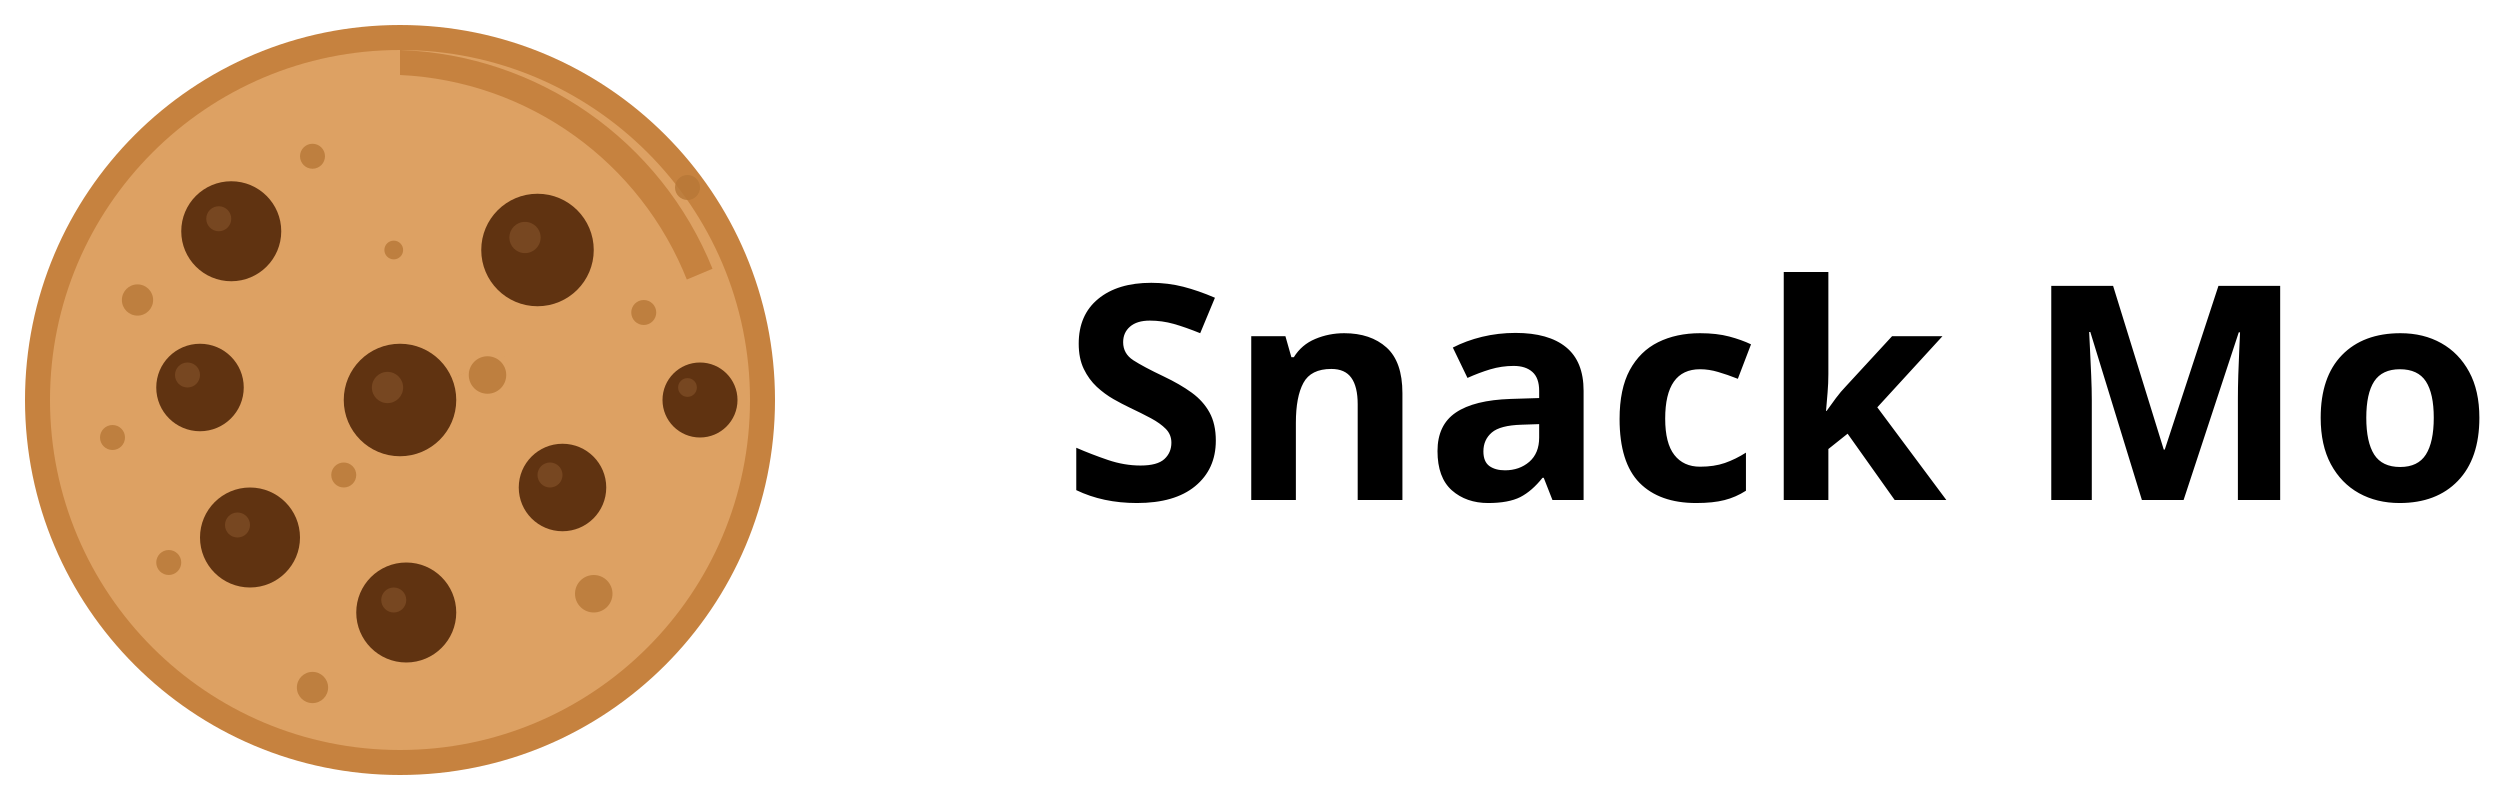
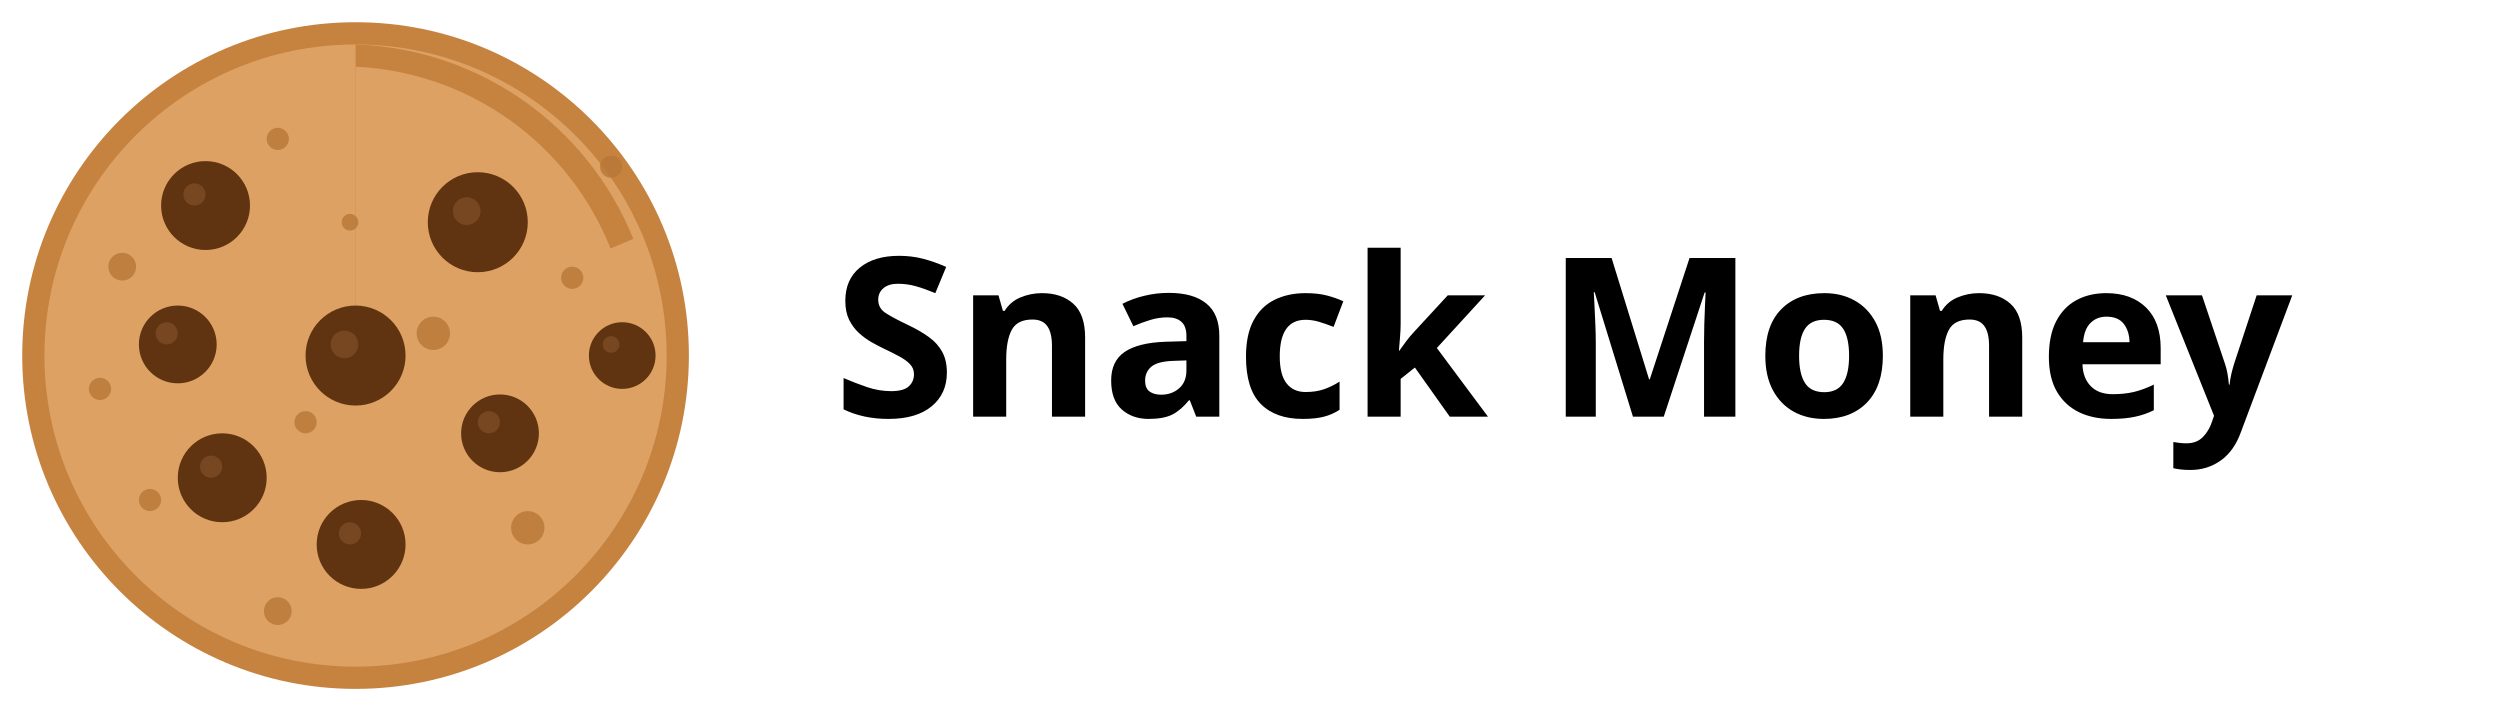
- <svg xmlns="http://www.w3.org/2000/svg" viewBox="0 0 400 128">
+ <svg xmlns="http://www.w3.org/2000/svg" viewBox="0 0 450 128">
  <circle cx="64" cy="64" r="60" fill="#C6823F" />
  <circle cx="64" cy="64" r="56" fill="#DDA163" />
  <path d="M64,8 A56,56 0 0,1 114,43 L64,64 Z" fill="#C6823F" />
  <path d="M64,12 A52,52 0 0,1 110,45 L64,64 Z" fill="#DDA163" />
  <circle cx="37" cy="37" r="8" fill="#603311" />
  <circle cx="86" cy="40" r="9" fill="#603311" />
  <circle cx="40" cy="86" r="8" fill="#603311" />
  <circle cx="90" cy="78" r="7" fill="#603311" />
  <circle cx="65" cy="98" r="8" fill="#603311" />
  <circle cx="64" cy="64" r="9" fill="#603311" />
  <circle cx="32" cy="62" r="7" fill="#603311" />
  <circle cx="112" cy="64" r="6" fill="#603311" />
  <circle cx="50" cy="25" r="2" fill="#B67736" opacity="0.8" />
  <circle cx="78" cy="60" r="3" fill="#B67736" opacity="0.8" />
  <circle cx="22" cy="48" r="2.5" fill="#B67736" opacity="0.8" />
  <circle cx="55" cy="76" r="2" fill="#B67736" opacity="0.8" />
  <circle cx="103" cy="50" r="2" fill="#B67736" opacity="0.8" />
  <circle cx="63" cy="40" r="1.5" fill="#B67736" opacity="0.8" />
  <circle cx="95" cy="95" r="3" fill="#B67736" opacity="0.8" />
  <circle cx="27" cy="90" r="2" fill="#B67736" opacity="0.8" />
  <circle cx="50" cy="110" r="2.5" fill="#B67736" opacity="0.8" />
  <circle cx="110" cy="30" r="2" fill="#B67736" opacity="0.8" />
  <circle cx="18" cy="70" r="2" fill="#B67736" opacity="0.8" />
  <circle cx="35" cy="35" r="2" fill="#7A4922" opacity="0.9" />
  <circle cx="84" cy="38" r="2.5" fill="#7A4922" opacity="0.9" />
  <circle cx="38" cy="84" r="2" fill="#7A4922" opacity="0.9" />
  <circle cx="88" cy="76" r="2" fill="#7A4922" opacity="0.9" />
  <circle cx="63" cy="96" r="2" fill="#7A4922" opacity="0.9" />
  <circle cx="62" cy="62" r="2.5" fill="#7A4922" opacity="0.9" />
  <circle cx="30" cy="60" r="2" fill="#7A4922" opacity="0.9" />
  <circle cx="110" cy="62" r="1.5" fill="#7A4922" opacity="0.9" />
-   <text x="170" y="80" font-family="'Futura', 'Trebuchet MS', 'Verdana', sans-serif" font-size="48" fill="#000" font-weight="bold">Snack Money</text>
+   <text x="150" y="75" font-family="'Futura', 'Trebuchet MS', 'Verdana', sans-serif" font-size="40" fill="#000" font-weight="bold">Snack Money</text>
</svg>
